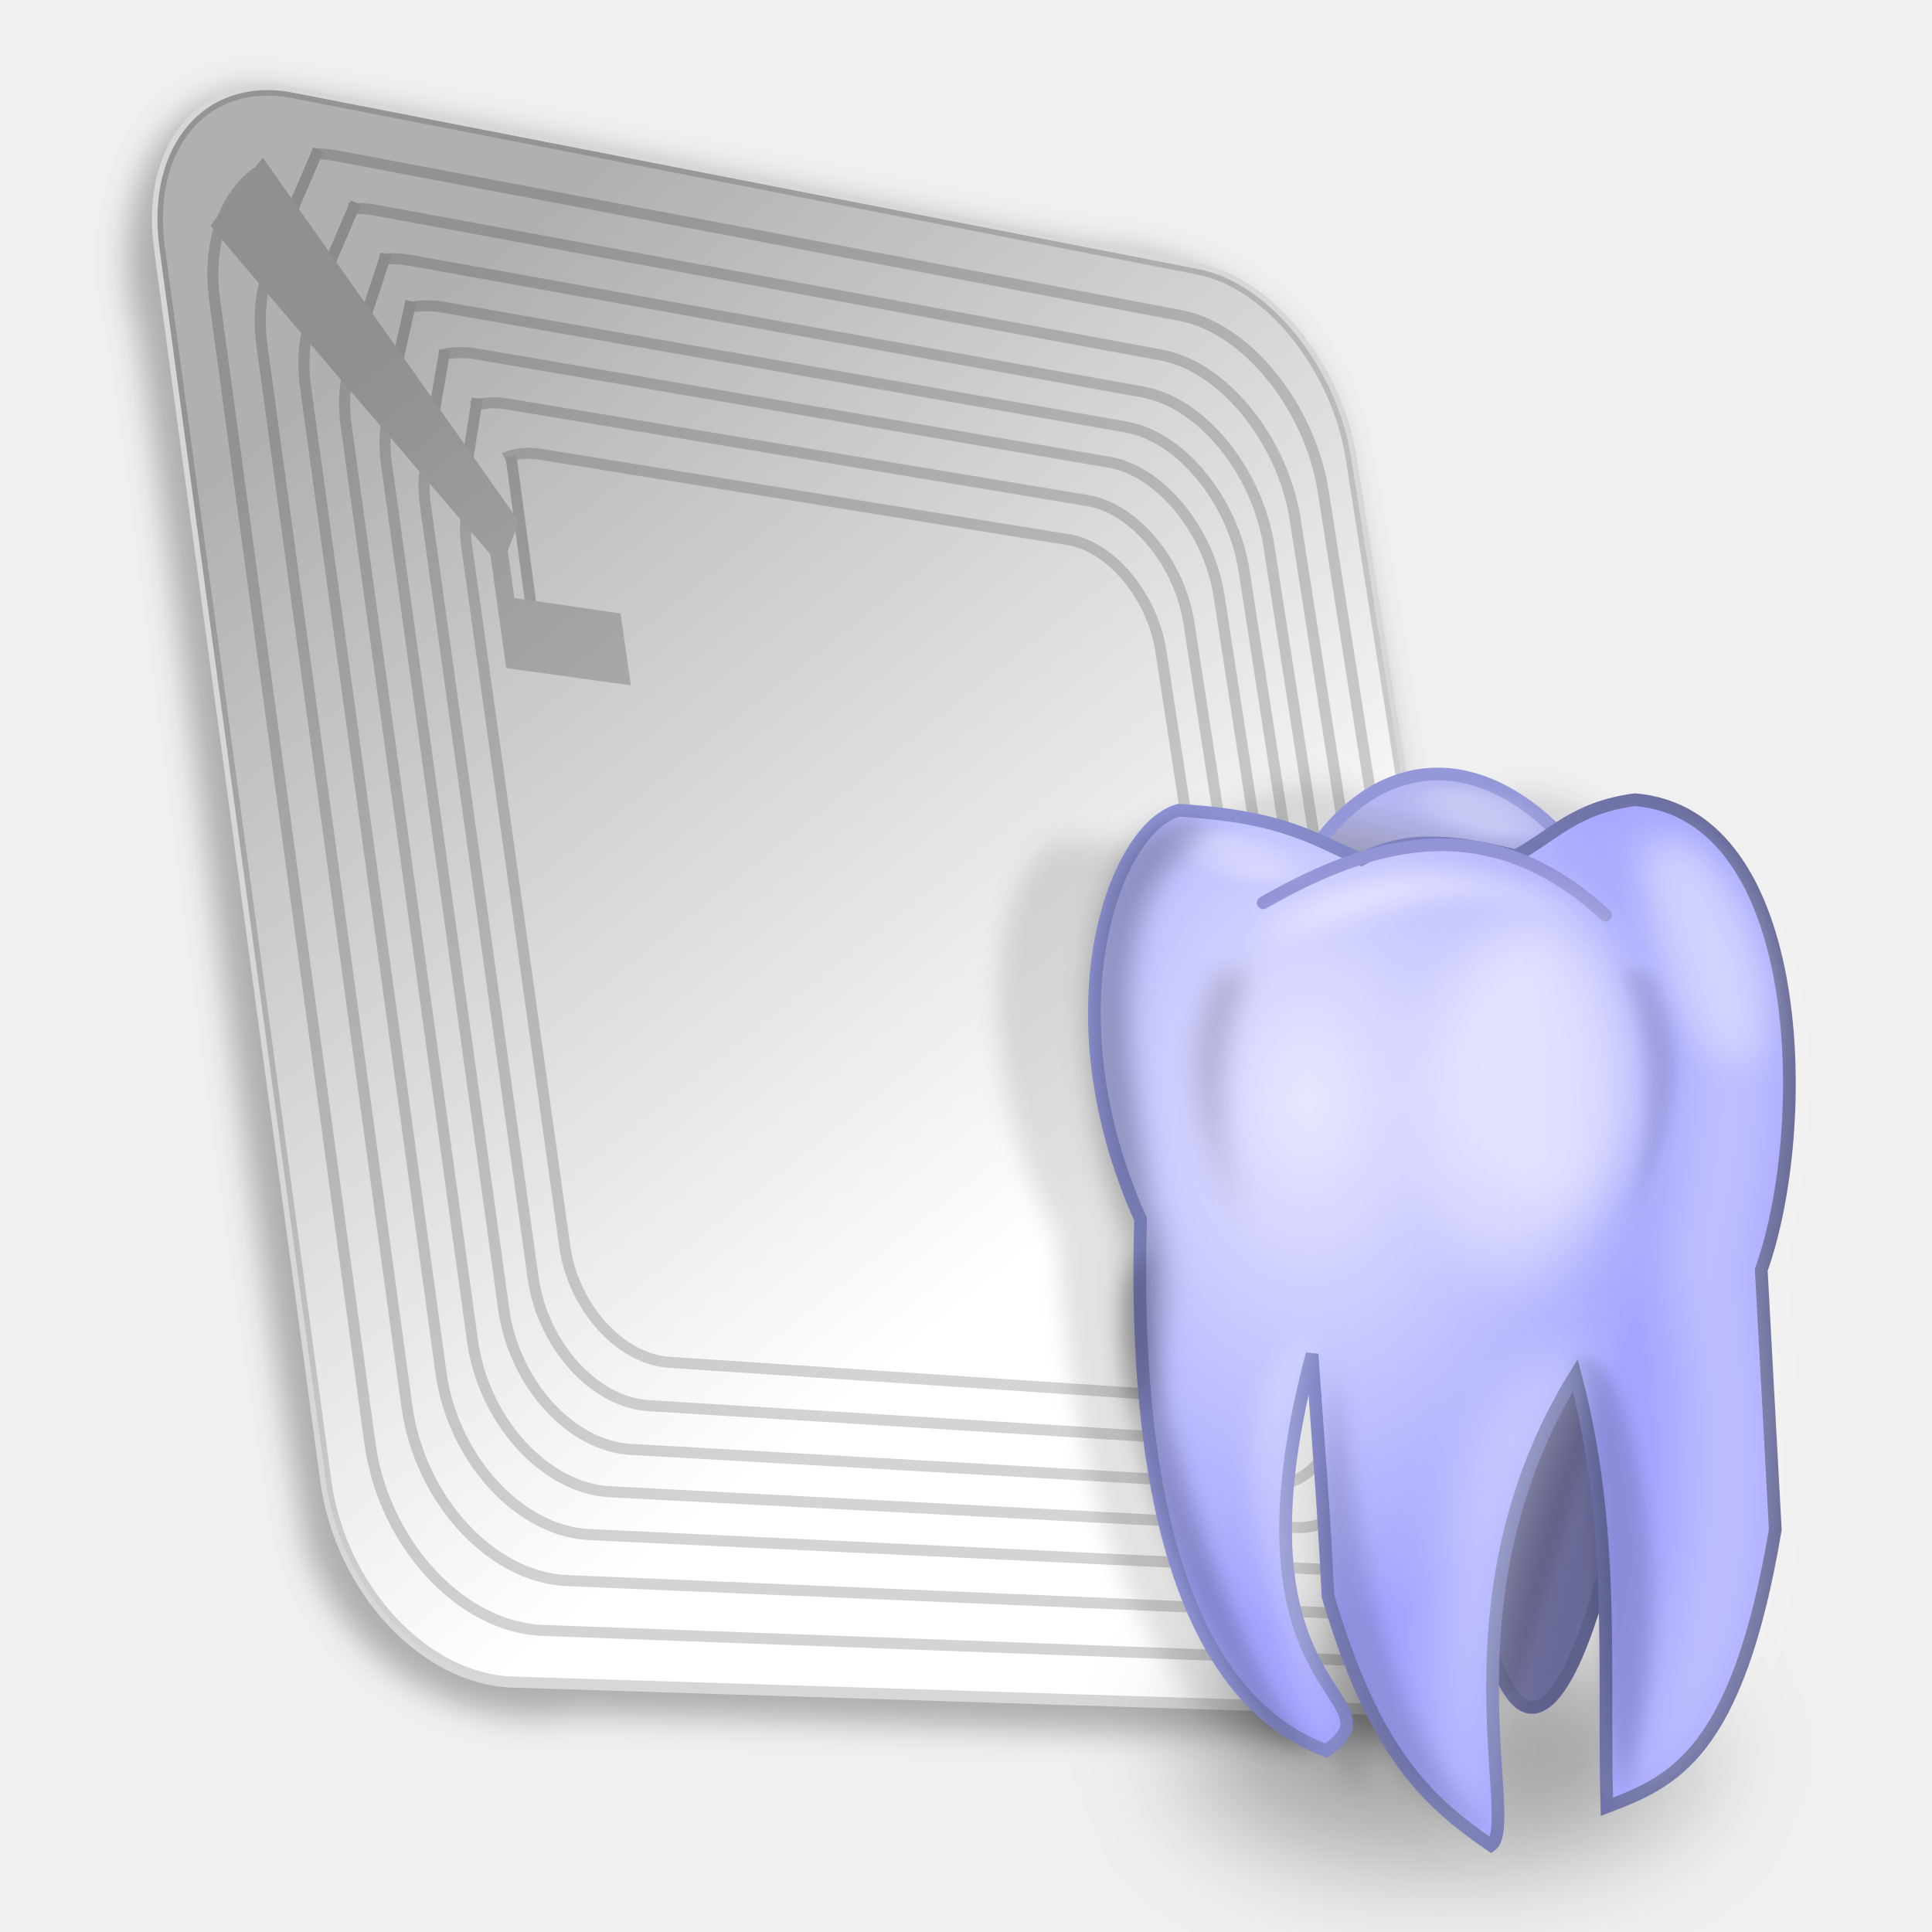
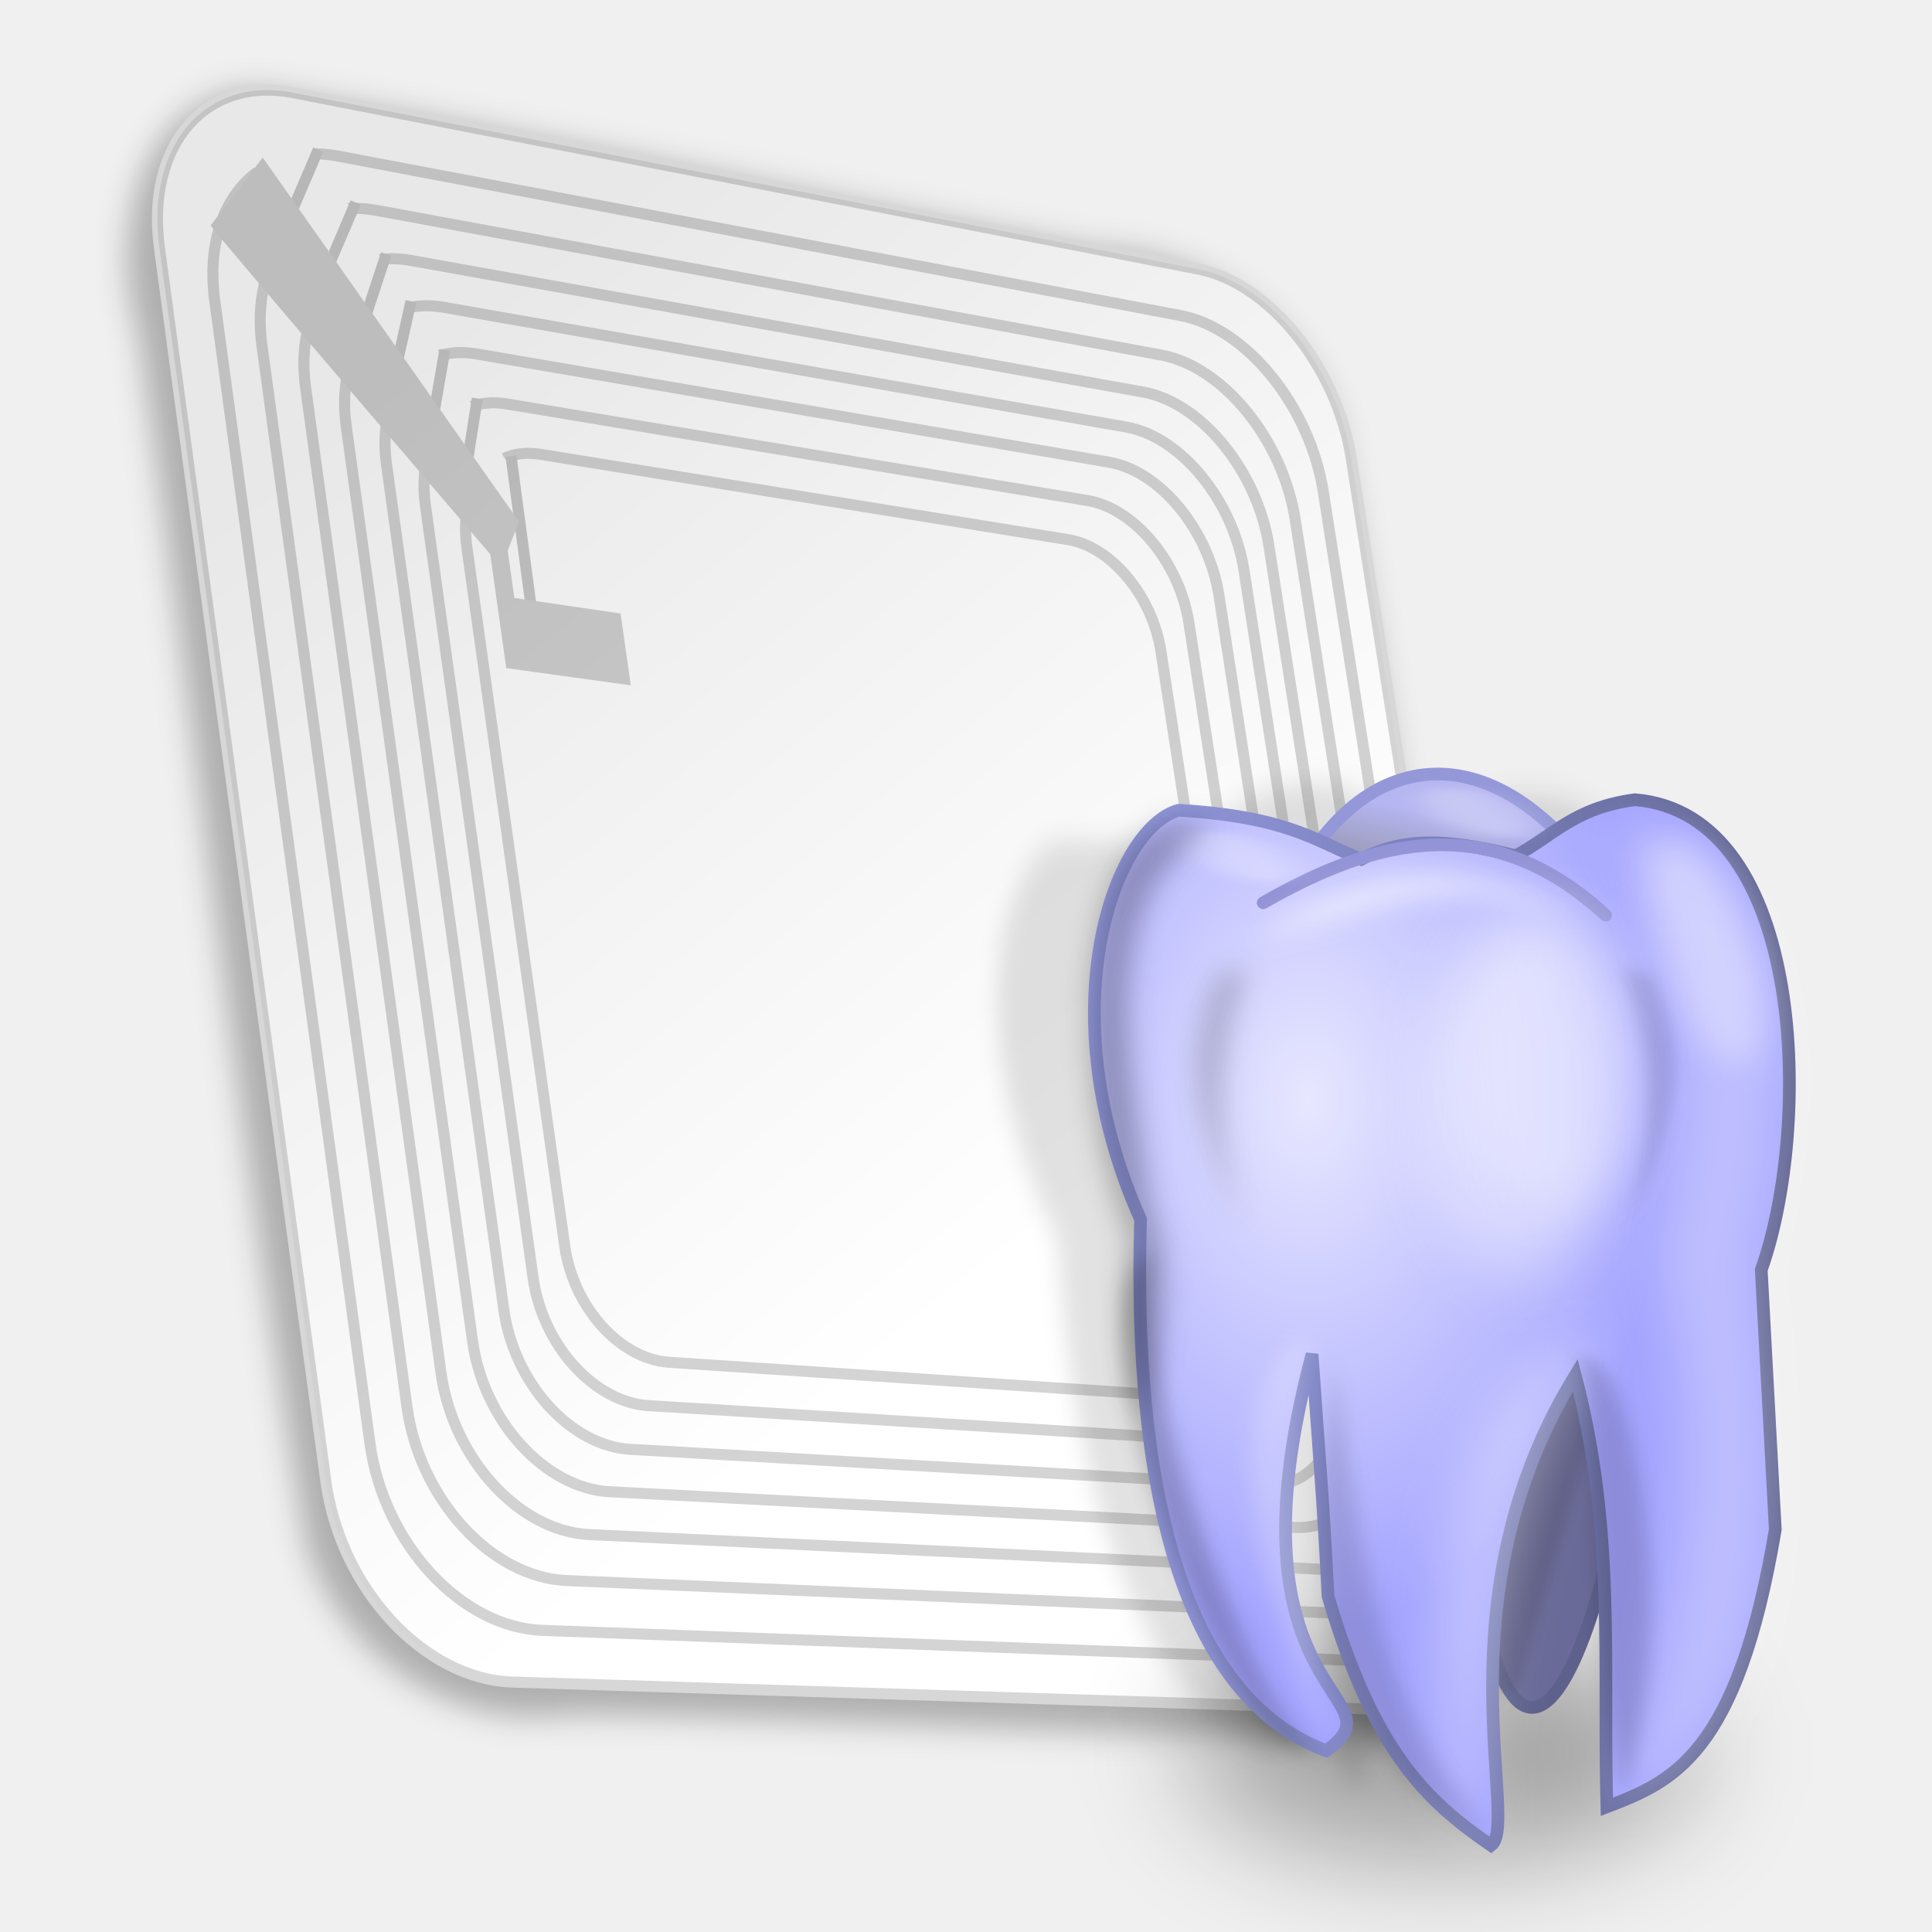
<svg xmlns="http://www.w3.org/2000/svg" xmlns:xlink="http://www.w3.org/1999/xlink" width="72" height="72" id="svg4066" version="1.1">
  <defs id="defs4068">
    <filter color-interpolation-filters="sRGB" id="filter8792" x="-0.285" width="1.571" y="-0.058" height="1.115">
      <feGaussianBlur stdDeviation="0.653" id="feGaussianBlur8794" />
    </filter>
    <filter height="1.384" y="-0.192" width="1.641" x="-0.321" id="filter5291" color-interpolation-filters="sRGB">
      <feGaussianBlur id="feGaussianBlur5293" stdDeviation="2.443" />
    </filter>
    <filter height="1.119" y="-0.06" width="1.524" x="-0.262" id="filter5267" color-interpolation-filters="sRGB">
      <feGaussianBlur id="feGaussianBlur5269" stdDeviation="1.122" />
    </filter>
    <filter color-interpolation-filters="sRGB" id="filter8828" x="-0.578" width="2.156" y="-0.115" height="1.23">
      <feGaussianBlur stdDeviation="1.454" id="feGaussianBlur8830" />
    </filter>
    <filter height="1.144" y="-0.072" width="1.722" x="-0.361" id="filter5388" color-interpolation-filters="sRGB">
      <feGaussianBlur id="feGaussianBlur5390" stdDeviation="0.909" />
    </filter>
    <filter height="1.973" y="-0.487" width="1.189" x="-0.095" id="filter5281" color-interpolation-filters="sRGB">
      <feGaussianBlur id="feGaussianBlur5283" stdDeviation="1.464" />
    </filter>
    <filter height="1.108" y="-0.054" width="1.383" x="-0.192" id="filter5518" color-interpolation-filters="sRGB">
      <feGaussianBlur id="feGaussianBlur5520" stdDeviation="1.133" />
    </filter>
    <filter height="1.055" y="-0.027" width="1.431" x="-0.216" id="filter5247" color-interpolation-filters="sRGB">
      <feGaussianBlur id="feGaussianBlur5249" stdDeviation="0.577" />
    </filter>
    <filter height="1.241" y="-0.121" width="1.795" x="-0.397" id="filter5486" color-interpolation-filters="sRGB">
      <feGaussianBlur id="feGaussianBlur5488" stdDeviation="2.96" />
    </filter>
    <filter color-interpolation-filters="sRGB" height="1.12" y="-0.06" width="1.685" x="-0.343" id="filter7884">
      <feGaussianBlur id="feGaussianBlur7886" stdDeviation="2.826" />
    </filter>
    <linearGradient id="linearGradient5189">
      <stop id="stop5191" offset="0" style="stop-color:#e7e7ff;stop-opacity:1;" />
      <stop id="stop5193" offset="1" style="stop-color:#a4a4ff;stop-opacity:1;" />
    </linearGradient>
    <linearGradient id="linearGradient7758">
      <stop id="stop7760" offset="0" style="stop-color:#969ce2;stop-opacity:1;" />
      <stop id="stop7762" offset="1" style="stop-color:#5e6291;stop-opacity:1;" />
    </linearGradient>
    <linearGradient id="linearGradient5295">
      <stop id="stop5297" offset="0" style="stop-color:#b5b5f1;stop-opacity:1;" />
      <stop id="stop5299" offset="1" style="stop-color:#9e9ebf;stop-opacity:1;" />
    </linearGradient>
    <filter id="filter5357" color-interpolation-filters="sRGB">
      <feGaussianBlur id="feGaussianBlur5359" stdDeviation="0.673" />
    </filter>
    <filter color-interpolation-filters="sRGB" id="filter8720">
      <feGaussianBlur stdDeviation="0.55" id="feGaussianBlur8722" />
    </filter>
    <filter height="2.187" y="-0.594" width="1.517" x="-0.258" id="filter5474" color-interpolation-filters="sRGB">
      <feGaussianBlur id="feGaussianBlur5476" stdDeviation="2.968" />
    </filter>
    <linearGradient id="linearGradient6916">
      <stop id="stop6918" offset="0" style="stop-color:#000000;stop-opacity:0;" />
-       <stop id="stop6920" offset="1" style="stop-color:#000000;stop-opacity:0.308;" />
+       <stop id="stop6920" offset="1" style="stop-color:#000000;stop-opacity:0.092;" />
    </linearGradient>
    <filter id="filter6903" color-interpolation-filters="sRGB">
      <feGaussianBlur id="feGaussianBlur6905" stdDeviation="1.087" />
    </filter>
    <linearGradient xlink:href="#linearGradient6916" id="linearGradient4312" gradientUnits="userSpaceOnUse" gradientTransform="matrix(0.5377972,0,0,0.5377972,-117.4233,-265.5394)" x1="294.996" y1="557.264" x2="246.901" y2="497.161" />
    <linearGradient xlink:href="#linearGradient5295" id="linearGradient4314" gradientUnits="userSpaceOnUse" gradientTransform="matrix(0.3236383,0,0,0.3236383,40.27095,-39.52996)" x1="32.786" y1="189.014" x2="31.5" y2="194.729" />
    <radialGradient xlink:href="#linearGradient5189" id="radialGradient4316" gradientUnits="userSpaceOnUse" gradientTransform="matrix(0.3236383,0,0,0.469242,40.27095,-75.6057)" cx="19.767" cy="230.144" fx="19.767" fy="230.144" r="41.869" />
    <linearGradient xlink:href="#linearGradient7758" id="linearGradient4318" gradientUnits="userSpaceOnUse" gradientTransform="matrix(0.8233711,0,0,0.8233711,-75.39735,-191.5612)" x1="138.281" y1="282.033" x2="170.313" y2="282.033" />
    <radialGradient xlink:href="#linearGradient5189" id="radialGradient4356" gradientUnits="userSpaceOnUse" gradientTransform="matrix(0.3236383,0,0,0.469242,42.35979,-74.97475)" cx="19.767" cy="230.144" fx="19.767" fy="230.144" r="41.869" />
    <linearGradient xlink:href="#linearGradient7758" id="linearGradient4358" gradientUnits="userSpaceOnUse" gradientTransform="matrix(0.8233711,0,0,0.8233711,-73.30851,-190.9303)" x1="138.281" y1="282.033" x2="170.313" y2="282.033" />
    <linearGradient xlink:href="#linearGradient5295" id="linearGradient4361" gradientUnits="userSpaceOnUse" gradientTransform="matrix(0.3236383,0,0,0.3236383,42.35979,-38.89901)" x1="32.786" y1="189.014" x2="31.5" y2="194.729" />
    <linearGradient xlink:href="#linearGradient6916" id="linearGradient4368" gradientUnits="userSpaceOnUse" gradientTransform="matrix(0.5377972,0,0,0.5377972,-115.3345,-264.9084)" x1="294.996" y1="557.264" x2="246.901" y2="497.161" />
  </defs>
  <g id="layer1" transform="translate(0,8)">
    <path transform="matrix(0.5242884,0,0,0.5286323,-129.83,-485.7522)" id="path6895" d="m 265.406,910.125 c -8.105,0.7 -10.067,10.643 -7.904,17.12 4.113,28.406 7.12,57.049 11.873,85.317 2.487,7.979 10.568,13.356 18.966,12 20.13,0.334 40.365,1.813 60.44,1.532 8.578,-2.757 7.154,-13.832 5.442,-20.602 -3.97,-23.778 -7.105,-47.77 -11.535,-71.429 -2.209,-7.527 -9.397,-12.691 -17.264,-12.681 -19.854,-3.626 -39.601,-8.222 -59.518,-11.287 l -0.5,0.031 z" style="fill:#000000;fill-opacity:0.274;fill-rule:evenodd;stroke:none;filter:url(#filter6903)" />
    <path style="fill:#ffffff;fill-opacity:1;fill-rule:evenodd;stroke:#d7d7d7;stroke-width:0.412;stroke-linecap:round;stroke-miterlimit:4;stroke-opacity:1" d="m 10.935,-4.544 c 0,0 33.731,6.575 33.731,6.575 2.634,0.513 5.153,3.645 5.688,7.039 0,0 6.365,40.411 6.365,40.411 0.559,3.551 -1.081,6.354 -3.72,6.271 0,0 -33.894,-1.066 -33.894,-1.066 -3.287,-0.103 -6.419,-3.461 -6.966,-7.511 0,0 -6.198,-45.943 -6.198,-45.943 -0.519,-3.847 1.733,-6.412 4.994,-5.777 0,0 0,0 0,0" id="rect6152" />
    <path style="fill:none;stroke:#d4d4d4;stroke-width:0.412;stroke-linecap:round;stroke-miterlimit:4;stroke-opacity:1" d="m 12.604,-2.182 c 0,0 31.384,5.94 31.384,5.94 2.469,0.467 4.829,3.389 5.327,6.566 0,0 5.925,37.775 5.925,37.775 0.52,3.315 -1.023,5.919 -3.496,5.827 0,0 -31.524,-1.167 -31.524,-1.167 -3.033,-0.112 -5.925,-3.23 -6.434,-6.976 0,0 -5.782,-42.566 -5.782,-42.566 -0.485,-3.571 1.587,-5.97 4.599,-5.4 0,0 0,0 0,0" id="rect6154" />
    <path style="fill:none;stroke:#d4d4d4;stroke-width:0.412;stroke-linecap:round;stroke-miterlimit:4;stroke-opacity:1" d="m 14.012,-0.164 c 0,0 29.261,5.395 29.261,5.395 2.317,0.427 4.532,3.158 4.997,6.136 0,0 5.524,35.358 5.524,35.358 0.484,3.099 -0.969,5.522 -3.29,5.424 0,0 -29.382,-1.246 -29.382,-1.246 -2.807,-0.119 -5.484,-3.02 -5.958,-6.492 0,0 -5.4,-39.521 -5.4,-39.521 -0.454,-3.321 1.459,-5.566 4.248,-5.052 0,0 0,0 0,0" id="rect6156" />
    <path style="fill:none;stroke:#d4d4d4;stroke-width:0.412;stroke-linecap:round;stroke-miterlimit:4;stroke-opacity:1" d="m 15.316,1.706 c 0,0 27.287,4.906 27.287,4.906 2.174,0.391 4.252,2.943 4.686,5.734 0,0 5.151,33.092 5.151,33.092 0.451,2.896 -0.917,5.152 -3.095,5.049 0,0 -27.392,-1.299 -27.392,-1.299 -2.6,-0.123 -5.079,-2.824 -5.521,-6.044 0,0 -5.044,-36.712 -5.044,-36.712 -0.424,-3.09 1.343,-5.191 3.928,-4.726 0,0 0,0 0,0" id="rect6158" />
    <path style="fill:none;stroke:#d4d4d4;stroke-width:0.412;stroke-linecap:round;stroke-miterlimit:4;stroke-opacity:1" d="m 16.533,3.451 c 0,0 25.438,4.464 25.438,4.464 2.038,0.358 3.986,2.741 4.392,5.355 0,0 4.801,30.954 4.801,30.954 0.42,2.706 -0.867,4.805 -2.909,4.699 0,0 -25.529,-1.33 -25.529,-1.33 -2.409,-0.126 -4.705,-2.639 -5.117,-5.625 0,0 -4.708,-34.099 -4.708,-34.099 -0.397,-2.874 1.237,-4.839 3.632,-4.419 0,0 0,0 0,0" id="rect6160" />
    <path style="fill:none;stroke:#d4d4d4;stroke-width:0.412;stroke-linecap:round;stroke-miterlimit:4;stroke-opacity:1" d="m 17.745,5.188 c 0,0 23.59,4.038 23.59,4.038 1.901,0.325 3.718,2.541 4.094,4.976 0,0 4.451,28.804 4.451,28.804 0.389,2.515 -0.815,4.458 -2.719,4.35 0,0 -23.668,-1.343 -23.668,-1.343 -2.219,-0.126 -4.335,-2.452 -4.718,-5.208 0,0 -4.372,-31.508 -4.372,-31.508 -0.369,-2.66 1.133,-4.487 3.342,-4.109 0,0 0,0 0,0" id="rect6162" />
    <path style="fill:none;stroke:#d4d4d4;stroke-width:0.412;stroke-linecap:round;stroke-miterlimit:4;stroke-opacity:1" d="m 18.894,7.054 c 0,0 21.64,3.602 21.64,3.602 1.755,0.292 3.431,2.328 3.776,4.572 0,0 4.079,26.509 4.079,26.509 0.356,2.312 -0.759,4.09 -2.516,3.982 0,0 -21.706,-1.336 -21.706,-1.336 -2.022,-0.124 -3.95,-2.254 -4.301,-4.767 0,0 -4.012,-28.782 -4.012,-28.782 -0.339,-2.433 1.026,-4.115 3.04,-3.78 0,0 0,0 0,0" id="rect6164" />
    <path style="fill:none;stroke:#d4d4d4;stroke-width:0.412;stroke-linecap:round;stroke-miterlimit:4;stroke-opacity:1" d="m 20.136,8.93 c 0,0 19.676,3.182 19.676,3.182 1.605,0.26 3.139,2.114 3.453,4.164 0,0 3.706,24.187 3.706,24.187 0.323,2.106 -0.7,3.72 -2.308,3.614 0,0 -19.73,-1.309 -19.73,-1.309 -1.826,-0.121 -3.568,-2.053 -3.886,-4.325 0,0 -3.651,-26.066 -3.651,-26.066 -0.309,-2.207 0.921,-3.741 2.74,-3.447 0,0 0,0 0,0" id="rect6171" />
    <path style="fill:#ffffff;fill-opacity:1;stroke:none" d="m 18.267,10.585 c 0,0 -9.32,-13.102 -9.32,-13.102 0,0 2.267,-0.717 2.267,-0.717 0,0 8.837,14.326 8.837,14.326 0,0 -1.784,-0.507 -1.784,-0.507" id="path6173" />
    <path style="fill:none;stroke:#c8c8c8;stroke-width:0.412px;stroke-linecap:butt;stroke-linejoin:miter;stroke-opacity:1" d="m 19.043,8.992 c 0,0 0.861,6.435 0.861,6.435" id="path6187" />
    <path style="fill:none;stroke:#c9c9c9;stroke-width:0.412px;stroke-linecap:butt;stroke-linejoin:miter;stroke-opacity:1" d="m 11.863,-2.425 c 0,0 -1.601,3.726 -1.601,3.726" id="path6175" />
    <path id="path6177" d="m 13.256,-0.452 c 0,0 -1.551,3.625 -1.551,3.625" style="fill:none;stroke:#c9c9c9;stroke-width:0.412px;stroke-linecap:butt;stroke-linejoin:miter;stroke-opacity:1" />
    <path style="fill:none;stroke:#c9c9c9;stroke-width:0.412px;stroke-linecap:butt;stroke-linejoin:miter;stroke-opacity:1" d="m 14.394,1.468 c 0,0 -1.509,4.564 -1.509,4.564" id="path6179" />
    <path id="path6181" d="m 15.316,3.229 c 0,0 -1.016,4.537 -1.016,4.537" style="fill:none;stroke:#c9c9c9;stroke-width:0.412px;stroke-linecap:butt;stroke-linejoin:miter;stroke-opacity:1" />
    <path style="fill:none;stroke:#c9c9c9;stroke-width:0.412px;stroke-linecap:butt;stroke-linejoin:miter;stroke-opacity:1" d="m 16.579,5.046 c 0,0 -0.774,4.462 -0.774,4.462" id="path6183" />
    <path id="path6185" d="m 17.789,6.848 c 0,0 -0.584,3.686 -0.584,3.686" style="fill:none;stroke:#c9c9c9;stroke-width:0.412px;stroke-linecap:butt;stroke-linejoin:miter;stroke-opacity:1" />
    <path style="fill:#d0d0d0;fill-opacity:1;stroke:none" d="M 7.848,0.405 C 8.34,1.075 18.27,12.654 18.27,12.654 c 0,0 0.596,4.244 0.596,4.244 0,0 4.643,0.643 4.643,0.643 0,0 -0.383,-2.679 -0.383,-2.679 0,0 -3.957,-0.578 -3.957,-0.578 0,0 -0.248,-1.762 -0.248,-1.762 0,0 0.419,-1.083 0.419,-1.083 0,0 -9.549,-13.567 -9.549,-13.567 0,0 -1.944,2.533 -1.944,2.533" id="path6166" />
    <path id="path6914" d="m 10.935,-4.544 c 0,0 33.731,6.575 33.731,6.575 2.634,0.513 5.153,3.645 5.688,7.039 0,0 6.365,40.411 6.365,40.411 0.559,3.551 -1.081,6.354 -3.72,6.271 0,0 -33.894,-1.066 -33.894,-1.066 -3.287,-0.103 -6.419,-3.461 -6.966,-7.511 0,0 -6.198,-45.943 -6.198,-45.943 -0.519,-3.847 1.733,-6.412 4.994,-5.777 0,0 0,0 0,0" style="fill:url(#linearGradient4368);fill-opacity:1;fill-rule:evenodd;stroke:none" />
-     <path style="fill:#000000;fill-opacity:0.306;fill-rule:evenodd;stroke:none;filter:url(#filter5474)" id="path6189" d="m 53.429,75.286 a 13.786,6 0 1 1 -27.571,0 13.786,6 0 1 1 27.571,0 z" transform="matrix(0.6941237,0,0,0.6941237,26.24666,5.024029)" />
+     <path style="fill:#000000;fill-opacity:0.306;fill-rule:evenodd;stroke:none;filter:url(#filter5474)" id="path6189" d="m 53.429,75.286 c 0,3.314 -6.172,6 -13.786,6 -7.614,0 -13.786,-2.686 -13.786,-6 0,-3.314 6.172,-6 13.786,-6 7.614,0 13.786,2.686 13.786,6 z" transform="matrix(0.6941237,0,0,0.6941237,26.24666,5.024029)" />
    <path transform="matrix(0.8190246,0.08449076,-0.08882235,0.8610135,-46.45413,-211.9582)" id="path8168" d="m 154.478,256.109 c -0.274,-0.002 -0.558,0.009 -0.844,0.037 -1.891,0.58 -2.899,1.438 -3.797,2.261 -2.328,-1.545 -4.522,-2.037 -6.364,-1.631 -1.857,0.409 -3.363,1.737 -4.395,3.743 -1.389,-0.344 -2.989,-0.586 -6.013,-0.259 -2.438,1.162 -3.552,8.999 1.864,17.012 1.808,10.423 5.373,18.795 11.955,21.089 3.104,-2.205 3.451,0.641 4.607,-13.443 1.129,4.219 -6.706,3.171 -5.697,7.253 1.85,3.614 3.512,5.806 5.239,7.413 l 2.567,-10.859 c 0.173,-1.511 0.517,-3.082 1.125,-4.67 l 5.837,-24.61 c -1.529,-2 -3.54,-3.31 -6.083,-3.336 z" style="fill:#000000;fill-opacity:0.114;stroke:none;filter:url(#filter8720)" />
    <path id="path6191" d="m 54.658,43.583 c 0.026,14.531 3.83,17.629 6.565,-0.277" style="fill:#6a6a98;fill-opacity:1;stroke:#5d618c;stroke-width:0.473;stroke-linecap:butt;stroke-linejoin:miter;stroke-miterlimit:4;stroke-opacity:1;stroke-dasharray:none" />
    <path id="path6193" d="m 227.067,128.883 10.304,-35.759 -2.626,-10.91 -16.769,17.375 0.808,26.87 z" style="fill:#000000;fill-opacity:0.132;stroke:none;filter:url(#filter5357)" transform="matrix(0.3236382,0,0,0.3236382,-17.00472,13.43792)" />
    <path id="path6195" d="m 48.463,24.442 c 2.573,-4.504 7.007,-5.079 10.819,0" style="fill:url(#linearGradient4361);fill-opacity:1;stroke:#9498d9;stroke-width:0.473;stroke-linecap:butt;stroke-linejoin:miter;stroke-miterlimit:4;stroke-opacity:1;stroke-dasharray:none" />
    <path id="path6197" d="M 49.421,57.242 C 43.96,55.196 42.218,47.198 42.506,37.441 39.011,29.654 41.535,22.837 43.929,22.195 c 4.059,0.252 5.053,1.117 6.8,1.831 1.765,-0.96 3.746,-0.629 5.754,-0.131 1.394,-0.742 2.173,-1.79 4.446,-2.092 6.436,0.534 6.594,12.253 4.708,17.523 0.174,3.226 0.349,6.451 0.523,9.677 -1.413,8.425 -3.842,9.397 -6.277,10.331 C 59.737,54.055 60.213,48.982 58.706,43.249 53.569,51.576 56.667,59.952 55.568,60.772 53.136,59.105 51.198,57.263 49.491,51.488 49.307,47.744 49.16,46.302 48.898,42.465 45.437,55.449 52.418,55.137 49.421,57.242 z" style="fill:url(#radialGradient4356);fill-opacity:1;stroke:url(#linearGradient4358);stroke-width:0.473;stroke-linecap:butt;stroke-linejoin:miter;stroke-miterlimit:4;stroke-opacity:1;stroke-dasharray:none" />
    <path id="path6199" d="m 47.076,25.644 c 4.254,-2.443 8.507,-3.46 12.761,0.462" style="fill:none;stroke:#9393d7;stroke-width:0.473;stroke-linecap:round;stroke-linejoin:miter;stroke-miterlimit:4;stroke-opacity:1;stroke-dasharray:none" />
    <path id="path6201" d="m 238,28.857 c 10.726,15.618 8.905,28.02 5.429,50.571 5.481,17.662 3.637,39.586 -4.571,62.571 14.093,-6.275 21.663,-23.338 16,-62.286 9.358,-37.796 -5.69,-51.964 -16.857,-50.857 z" style="fill:#ffffff;fill-opacity:0.279;stroke:none;filter:url(#filter7884)" transform="matrix(0.3236382,0,0,0.3236382,-17.00472,13.43792)" />
    <path id="path6203" d="m 223.429,146.857 c -6.223,-5.677 -10.874,-55.335 12.857,-58.857 -9.509,17.521 -13.168,38.315 -12.857,58.857 z" style="fill:#ffffff;fill-opacity:0.342;stroke:none;filter:url(#filter5486)" transform="matrix(0.3236382,0,0,0.3236382,-17.00472,13.43792)" />
    <path id="path6205" d="m 239.066,139.642 c 3.518,-16.303 1.435,-49.231 -2.78,-50.571 1.276,17.368 0.622,34.863 2.78,50.571 z" style="fill:#000000;fill-opacity:0.146;stroke:none;filter:url(#filter5247)" transform="matrix(0.573605,0,0,0.3236382,-76.62941,13.64585)" />
    <path transform="matrix(-0.3236382,0,0,0.3236382,63.23083,-31.4551)" style="fill:#000000;fill-opacity:0.132;stroke:none;filter:url(#filter5518)" d="m 23.985,283.657 c 20.723,-9.701 21.061,-27.74 17.78,-54.264 -3.393,24.562 -6.236,41.531 -17.78,54.264 z" id="path6207" />
    <path id="path6209" d="m 206,134.571 c -9.492,-15.623 -14.341,-43.025 -2,-47.143 -3.933,6.828 -2.426,31.861 2,47.143 z" style="fill:#ffffff;fill-opacity:0.205;stroke:none;filter:url(#filter5267)" transform="matrix(0.3236382,0,0,0.3236382,-17.00472,13.43792)" />
    <path id="path6211" d="m 197.143,41.714 c 11.457,-7.778 24.767,-10.341 37.143,-2.286 -15.873,-6.206 -25.443,0.136 -37.143,2.286 z" style="fill:#ffffff;fill-opacity:0.584;stroke:none;filter:url(#filter5281)" transform="matrix(0.3236382,0,0,0.3236382,-17.00472,13.43792)" />
-     <path transform="matrix(0.4083443,0,0,0.4452017,70.6406,-73.0595)" d="m -25.143,237.857 a 9.143,15.286 0 1 1 -18.286,0 9.143,15.286 0 1 1 18.286,0 z" id="path6213" style="fill:#ffffff;fill-opacity:0.37;fill-rule:evenodd;stroke:none;filter:url(#filter5291)" />
+     <path transform="matrix(0.4083443,0,0,0.4452017,70.6406,-73.0595)" d="m -25.143,237.857 c 0,8.442 -4.093,15.286 -9.143,15.286 -5.049,0 -9.143,-6.844 -9.143,-15.286 0,-8.442 4.093,-15.286 9.143,-15.286 5.049,0 9.143,6.844 9.143,15.286 z" id="path6213" style="fill:#ffffff;fill-opacity:0.37;fill-rule:evenodd;stroke:none;filter:url(#filter5291)" />
    <path id="path6215" d="m 239.189,45.242 c 3.401,9.168 4.519,18.989 0.404,30.305 4.49,-9.453 8.272,-18.985 3.232,-29.496 -1.212,-0.269 -2.424,-0.539 -3.637,-0.808 z" style="fill:#000000;fill-opacity:0.132;stroke:none;filter:url(#filter5388)" transform="matrix(0.3236382,0,0,0.3236382,-17.00472,13.43792)" />
    <path transform="matrix(-0.3236382,0,0,0.3236382,55.42879,-32.43939)" style="fill:#000000;fill-opacity:0.174;stroke:none;filter:url(#filter8828)" d="m 27.476,186.997 c 3.401,9.168 4.519,18.989 0.404,30.305 4.49,-9.453 8.272,-18.985 3.232,-29.496 -1.212,-0.269 -2.424,-0.539 -3.637,-0.808 z" id="path6217" />
-     <path style="fill:#ffffff;fill-opacity:0.283;fill-rule:evenodd;stroke:none;filter:url(#filter5291)" id="path7766" d="m -25.143,237.857 a 9.143,15.286 0 1 1 -18.286,0 9.143,15.286 0 1 1 18.286,0 z" transform="matrix(0.3667736,0,0,0.3739198,70.67085,-57.40416)" />
+     <path style="fill:#ffffff;fill-opacity:0.283;fill-rule:evenodd;stroke:none;filter:url(#filter5291)" id="path7766" d="m -25.143,237.857 c 0,8.442 -4.093,15.286 -9.143,15.286 -5.049,0 -9.143,-6.844 -9.143,-15.286 0,-8.442 4.093,-15.286 9.143,-15.286 5.049,0 9.143,6.844 9.143,15.286 z" transform="matrix(0.3667736,0,0,0.3739198,70.67085,-57.40416)" />
    <path transform="matrix(0.3236382,0,0,0.3236382,-19.60388,13.12602)" style="fill:#000000;fill-opacity:0.205;stroke:none;filter:url(#filter5267)" d="m 212.104,136.82 c -9.813,1.402 -31.045,-53.626 -18.705,-57.744 -3.933,6.828 9.139,48.887 18.705,57.744 z" id="path7842" />
-     <path transform="matrix(0.1982268,-0.02944445,0.08790846,0.2765309,49.457,-39.37203)" d="m -25.143,237.857 a 9.143,15.286 0 1 1 -18.286,0 9.143,15.286 0 1 1 18.286,0 z" id="path8756" style="fill:#ffffff;fill-opacity:0.329;fill-rule:evenodd;stroke:none;filter:url(#filter5291)" />
-     <path style="fill:#ffffff;fill-opacity:0.256;fill-rule:evenodd;stroke:none;filter:url(#filter5291)" id="path8758" d="m -25.143,237.857 a 9.143,15.286 0 1 1 -18.286,0 9.143,15.286 0 1 1 18.286,0 z" transform="matrix(0.1753869,-0.00659374,0.07777957,0.06192587,42.5079,7.326733)" />
-     <path transform="matrix(0.1753869,-0.00659374,0.07777957,0.06192587,33.77473,8.990199)" d="m -25.143,237.857 a 9.143,15.286 0 1 1 -18.286,0 9.143,15.286 0 1 1 18.286,0 z" id="path8760" style="fill:#ffffff;fill-opacity:0.256;fill-rule:evenodd;stroke:none;filter:url(#filter5291)" />
+     <path transform="matrix(0.1982268,-0.02944445,0.08790846,0.2765309,49.457,-39.37203)" d="m -25.143,237.857 c 0,8.442 -4.093,15.286 -9.143,15.286 -5.049,0 -9.143,-6.844 -9.143,-15.286 0,-8.442 4.093,-15.286 9.143,-15.286 5.049,0 9.143,6.844 9.143,15.286 z" id="path8756" style="fill:#ffffff;fill-opacity:0.329;fill-rule:evenodd;stroke:none;filter:url(#filter5291)" />
+     <path style="fill:#ffffff;fill-opacity:0.256;fill-rule:evenodd;stroke:none;filter:url(#filter5291)" id="path8758" d="m -25.143,237.857 c 0,8.442 -4.093,15.286 -9.143,15.286 -5.049,0 -9.143,-6.844 -9.143,-15.286 0,-8.442 4.093,-15.286 9.143,-15.286 5.049,0 9.143,6.844 9.143,15.286 z" transform="matrix(0.1753869,-0.00659374,0.07777957,0.06192587,42.5079,7.326733)" />
+     <path transform="matrix(0.1753869,-0.00659374,0.07777957,0.06192587,33.77473,8.990199)" d="m -25.143,237.857 c 0,8.442 -4.093,15.286 -9.143,15.286 -5.049,0 -9.143,-6.844 -9.143,-15.286 0,-8.442 4.093,-15.286 9.143,-15.286 5.049,0 9.143,6.844 9.143,15.286 z" id="path8760" style="fill:#ffffff;fill-opacity:0.256;fill-rule:evenodd;stroke:none;filter:url(#filter5291)" />
    <path style="fill:#000000;fill-opacity:0.283;stroke:none;filter:url(#filter8792)" d="m -73.397,-34.243 c -6.459,-1.765 -6.596,12.132 -3.599,18.909 -0.621,1.592 0.089,5.87 0.253,8.081 1.116,-2.778 1.512,-7.692 0.474,-9.754 -0.851,-6.398 -2.709,-13.963 2.873,-17.236 z" id="path8762" transform="matrix(0.8233711,0,0,0.8233711,105.6123,50.95311)" />
  </g>
</svg>
